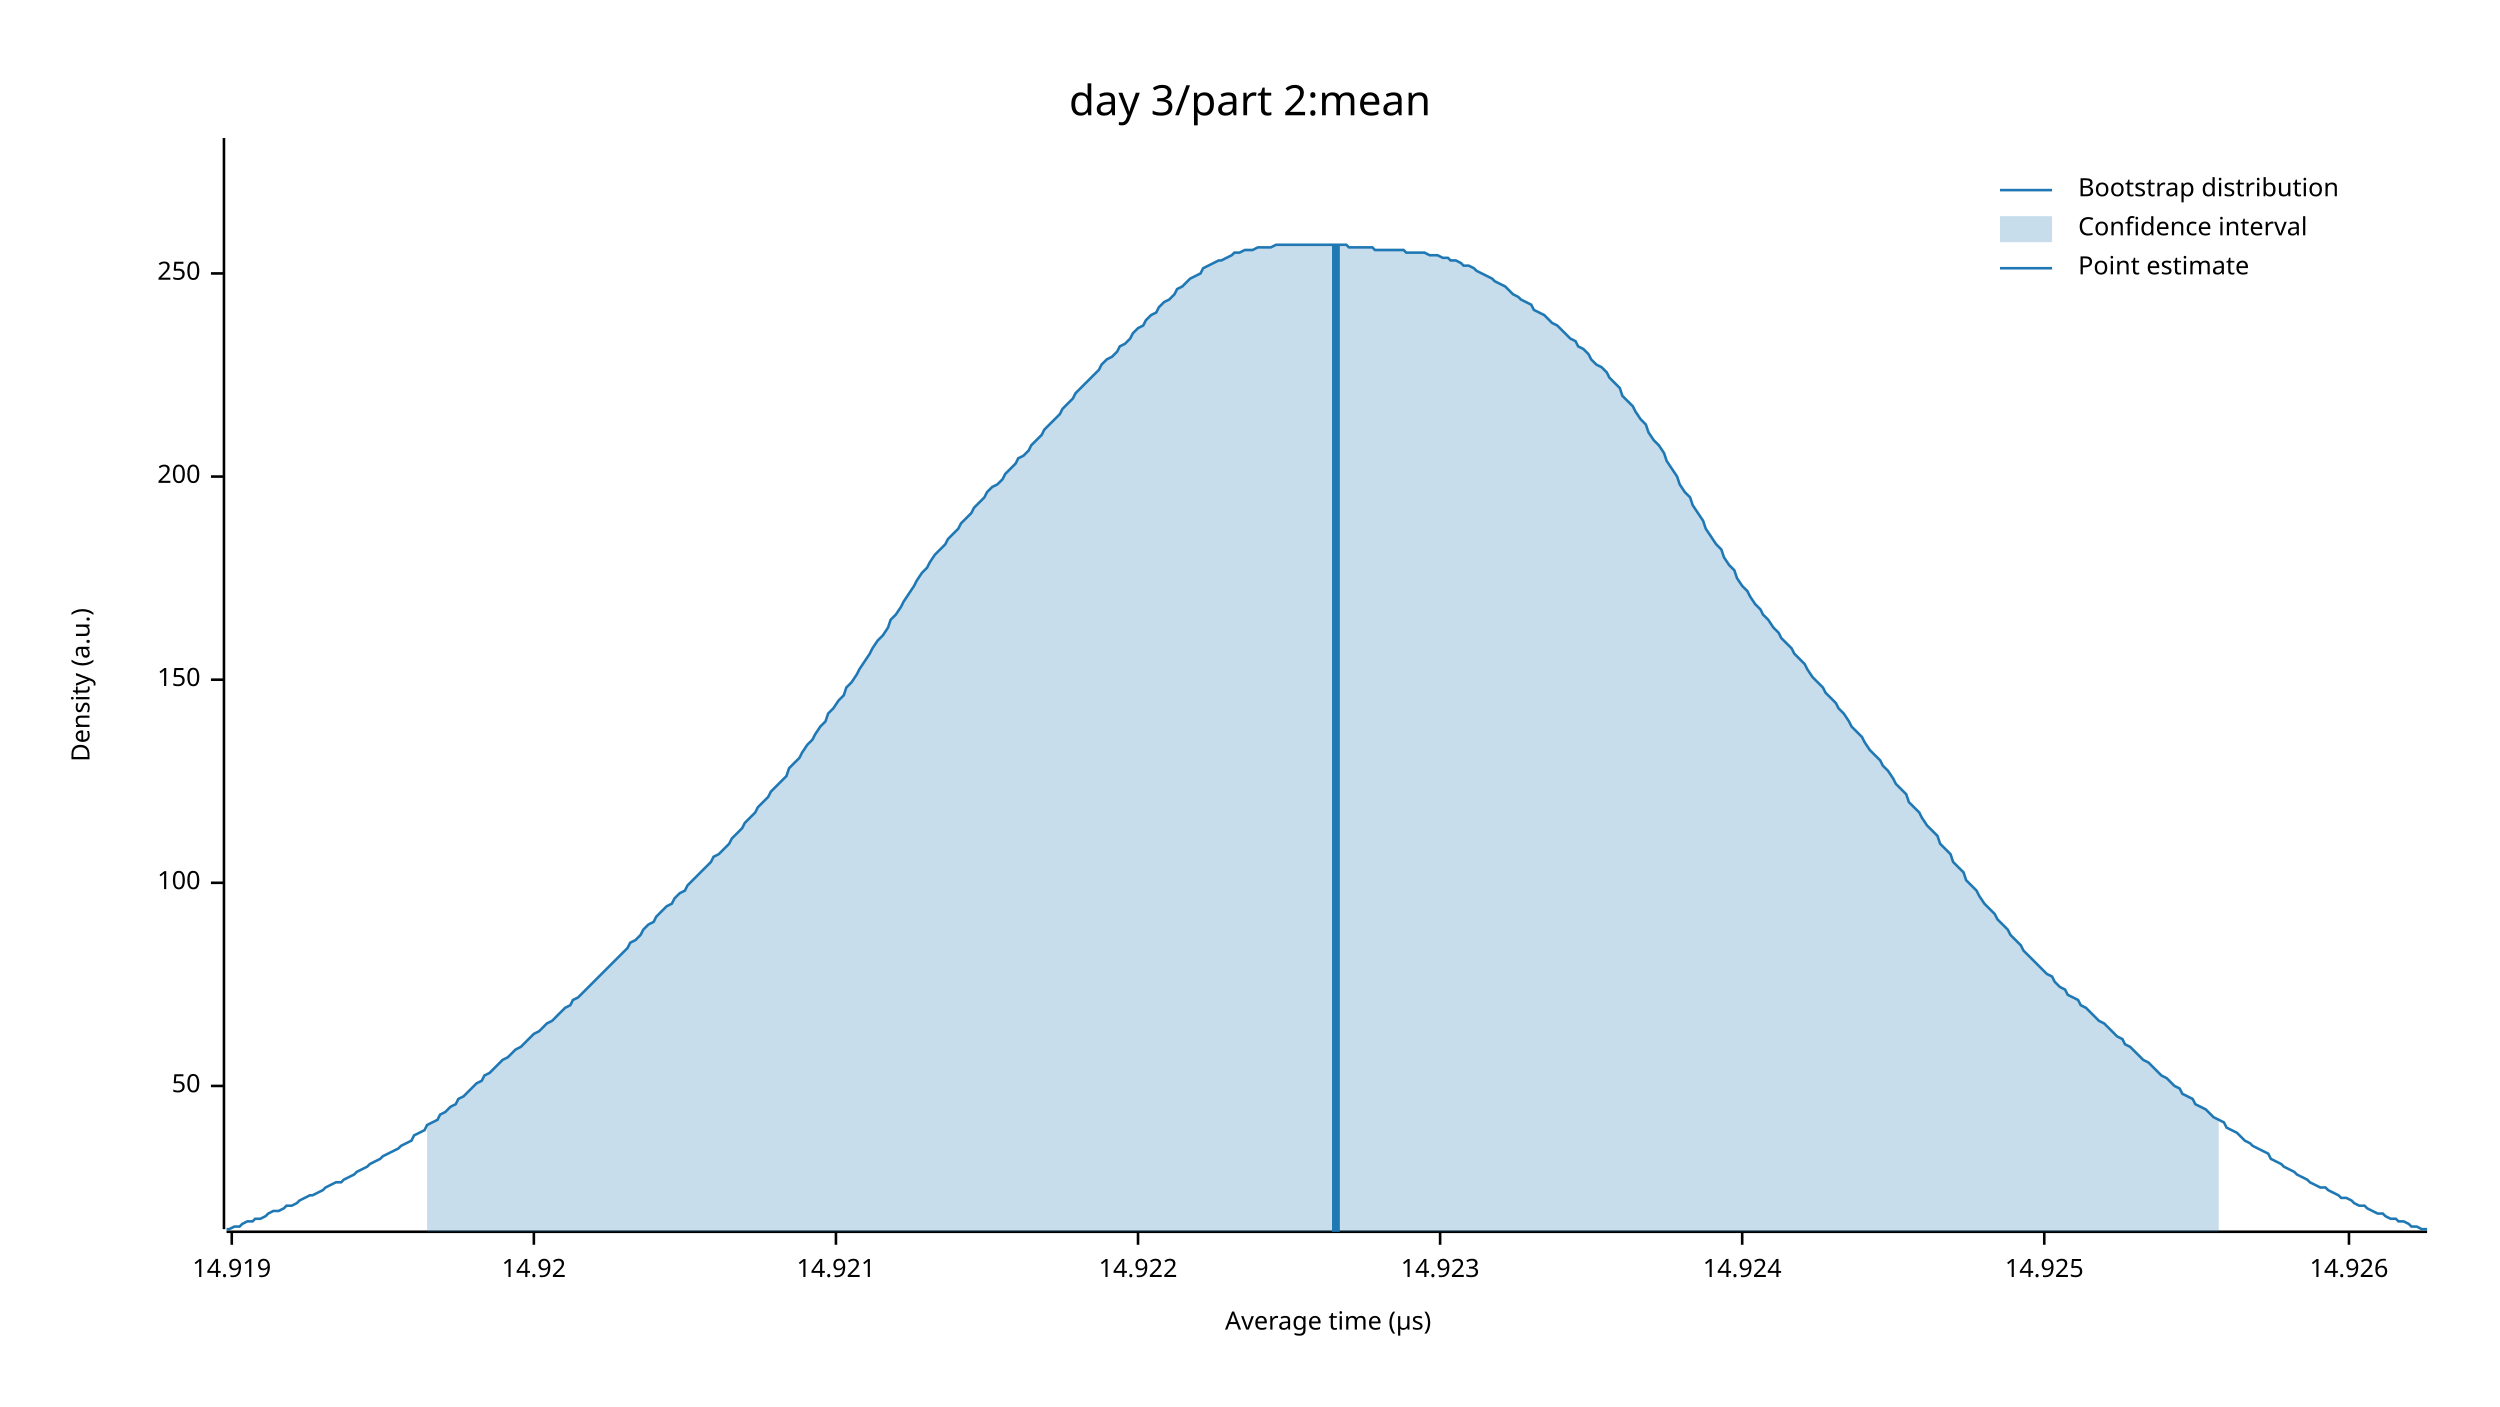
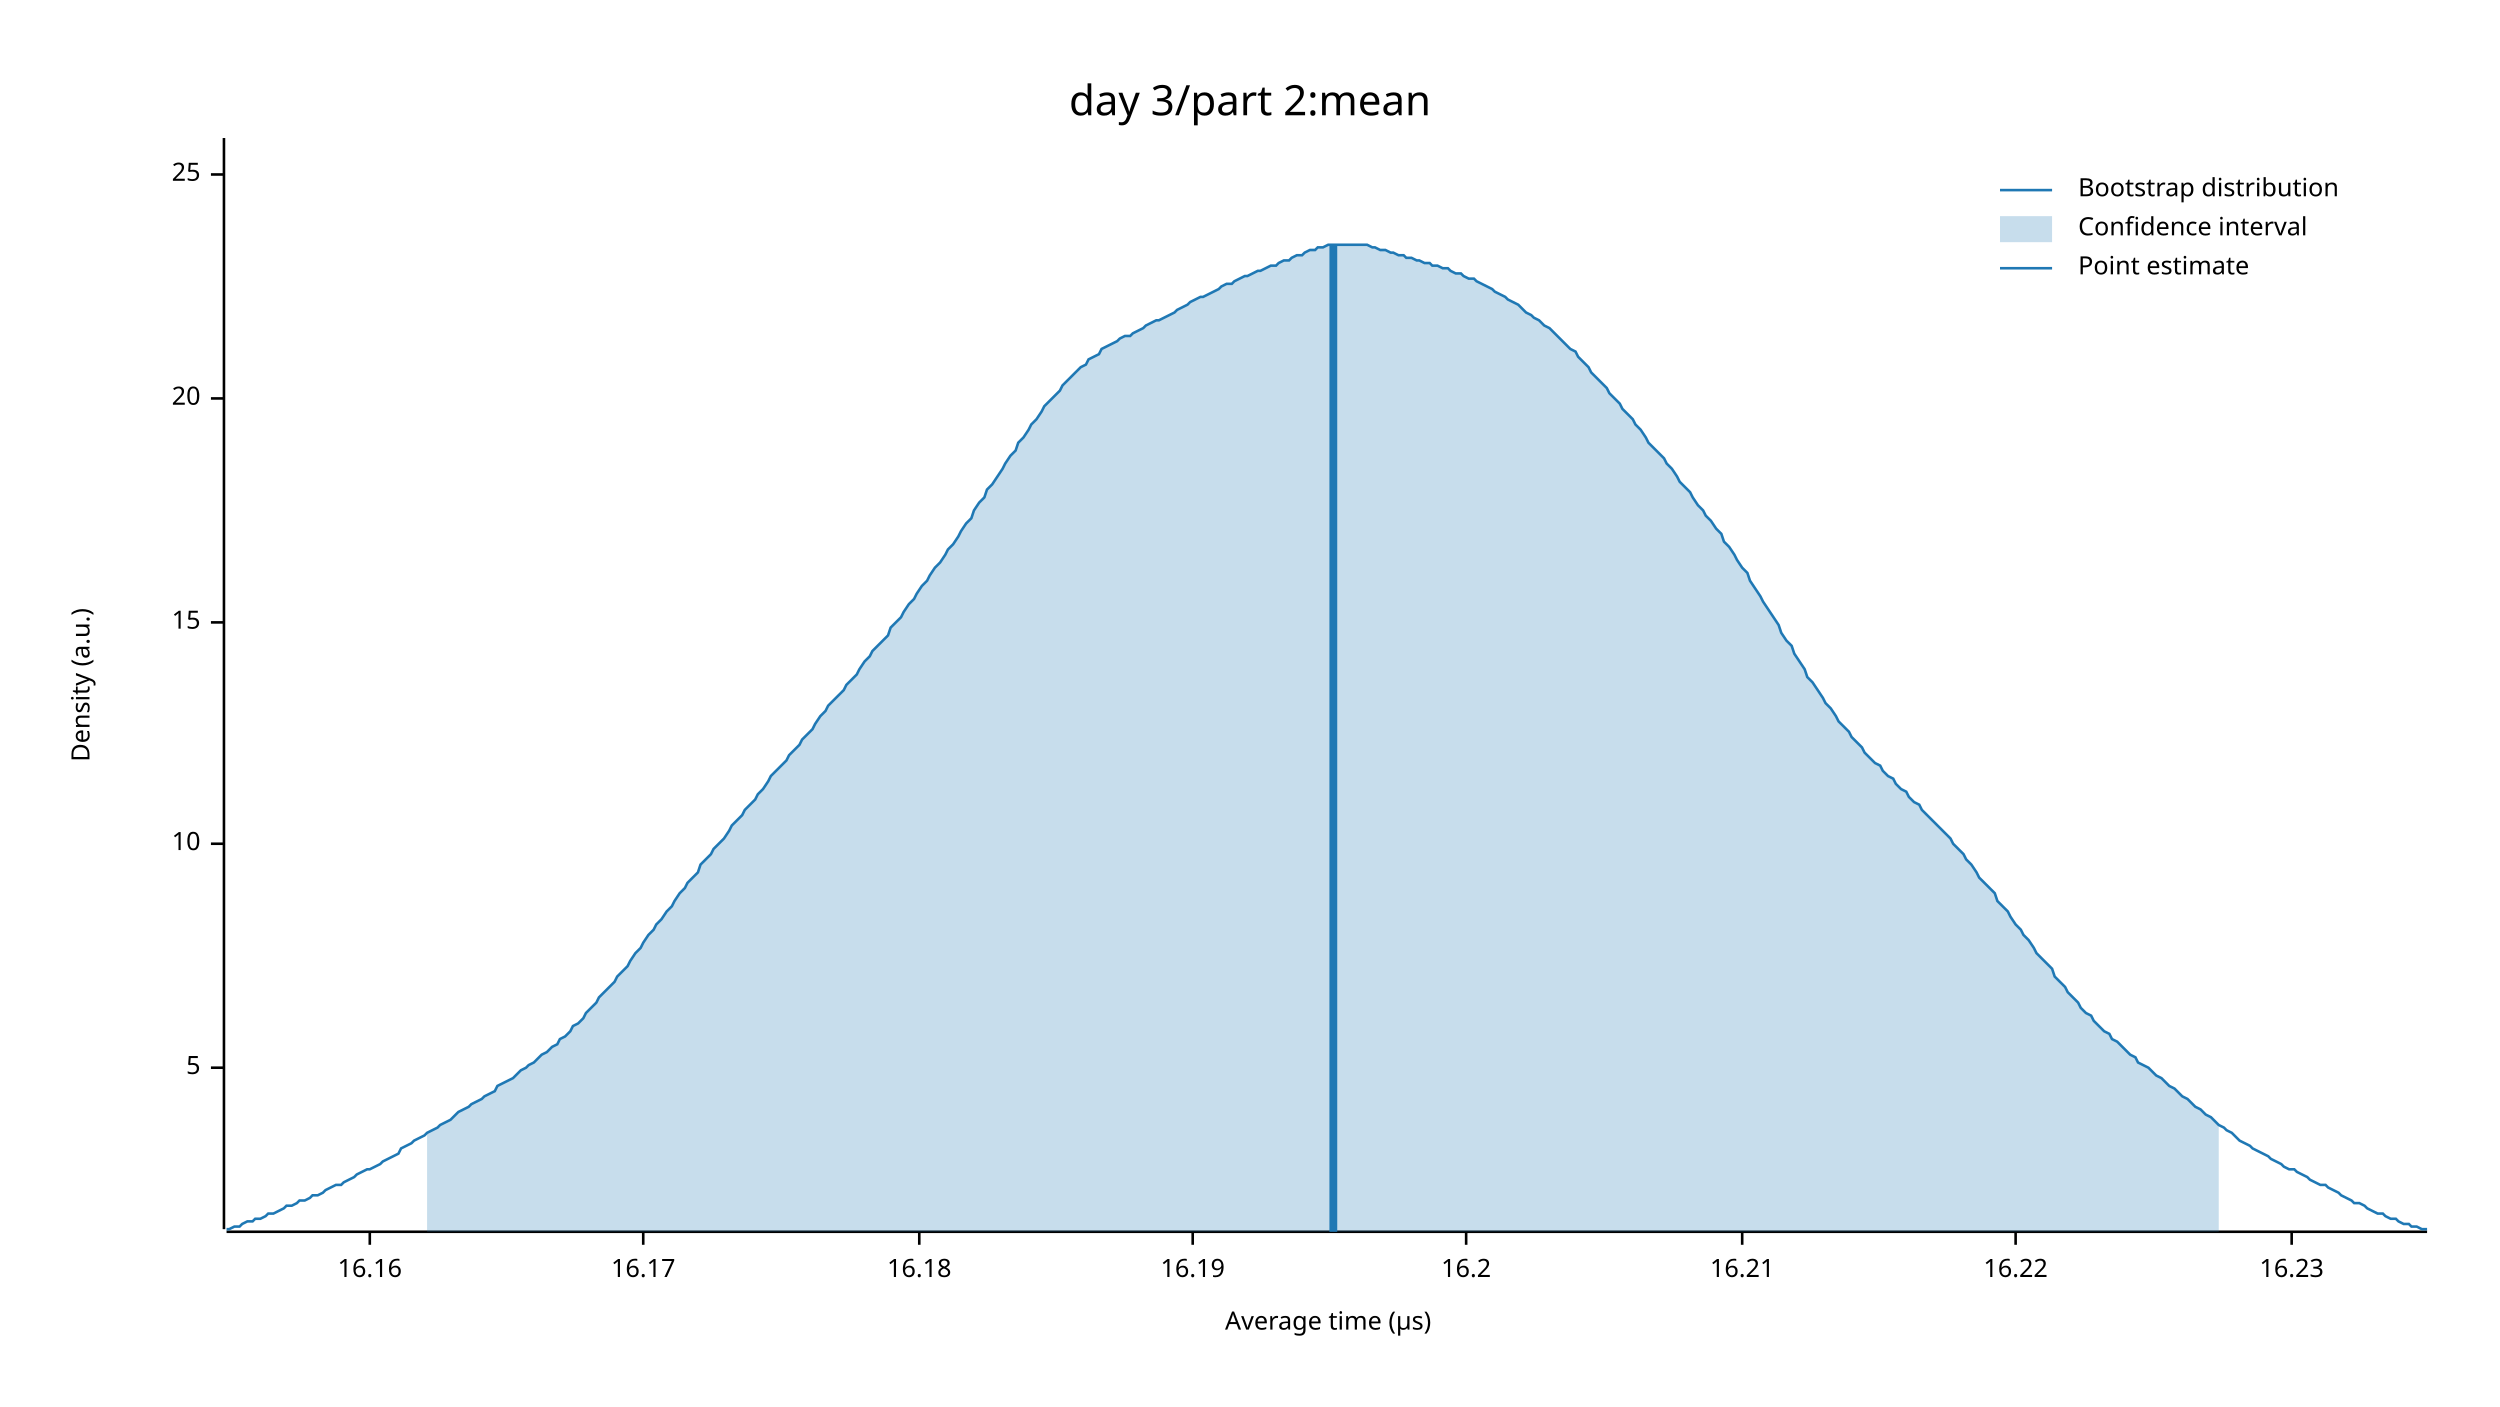
<svg xmlns="http://www.w3.org/2000/svg" width="960" height="540" viewBox="0 0 960 540">
  <text x="480" y="32" dy="0.76em" text-anchor="middle" font-family="sans-serif" font-size="16.129" opacity="1" fill="#000000">
day 3/part 2:mean
</text>
  <text x="27" y="263" dy="0.76em" text-anchor="middle" font-family="sans-serif" font-size="9.677" opacity="1" fill="#000000" transform="rotate(270, 27, 263)">
Density (a.u.)
</text>
  <text x="510" y="513" dy="-0.5ex" text-anchor="middle" font-family="sans-serif" font-size="9.677" opacity="1" fill="#000000">
Average time (µs)
</text>
  <polyline fill="none" opacity="1" stroke="#000000" stroke-width="1" points="86,53 86,472 " />
-   <text x="77" y="417" dy="0.5ex" text-anchor="end" font-family="sans-serif" font-size="9.677" opacity="1" fill="#000000">
- 50
+   <text x="77" y="410" dy="0.5ex" text-anchor="end" font-family="sans-serif" font-size="9.677" opacity="1" fill="#000000">
+ 5
</text>
-   <polyline fill="none" opacity="1" stroke="#000000" stroke-width="1" points="81,417 86,417 " />
-   <text x="77" y="339" dy="0.5ex" text-anchor="end" font-family="sans-serif" font-size="9.677" opacity="1" fill="#000000">
- 100
+   <polyline fill="none" opacity="1" stroke="#000000" stroke-width="1" points="81,410 86,410 " />
+   <text x="77" y="324" dy="0.5ex" text-anchor="end" font-family="sans-serif" font-size="9.677" opacity="1" fill="#000000">
+ 10
</text>
-   <polyline fill="none" opacity="1" stroke="#000000" stroke-width="1" points="81,339 86,339 " />
-   <text x="77" y="261" dy="0.5ex" text-anchor="end" font-family="sans-serif" font-size="9.677" opacity="1" fill="#000000">
- 150
+   <polyline fill="none" opacity="1" stroke="#000000" stroke-width="1" points="81,324 86,324 " />
+   <text x="77" y="239" dy="0.5ex" text-anchor="end" font-family="sans-serif" font-size="9.677" opacity="1" fill="#000000">
+ 15
</text>
-   <polyline fill="none" opacity="1" stroke="#000000" stroke-width="1" points="81,261 86,261 " />
-   <text x="77" y="183" dy="0.5ex" text-anchor="end" font-family="sans-serif" font-size="9.677" opacity="1" fill="#000000">
- 200
+   <polyline fill="none" opacity="1" stroke="#000000" stroke-width="1" points="81,239 86,239 " />
+   <text x="77" y="153" dy="0.5ex" text-anchor="end" font-family="sans-serif" font-size="9.677" opacity="1" fill="#000000">
+ 20
</text>
-   <polyline fill="none" opacity="1" stroke="#000000" stroke-width="1" points="81,183 86,183 " />
-   <text x="77" y="105" dy="0.5ex" text-anchor="end" font-family="sans-serif" font-size="9.677" opacity="1" fill="#000000">
- 250
+   <polyline fill="none" opacity="1" stroke="#000000" stroke-width="1" points="81,153 86,153 " />
+   <text x="77" y="67" dy="0.5ex" text-anchor="end" font-family="sans-serif" font-size="9.677" opacity="1" fill="#000000">
+ 25
</text>
-   <polyline fill="none" opacity="1" stroke="#000000" stroke-width="1" points="81,105 86,105 " />
+   <polyline fill="none" opacity="1" stroke="#000000" stroke-width="1" points="81,67 86,67 " />
  <polyline fill="none" opacity="1" stroke="#000000" stroke-width="1" points="87,473 932,473 " />
-   <text x="89" y="483" dy="0.76em" text-anchor="middle" font-family="sans-serif" font-size="9.677" opacity="1" fill="#000000">
- 14.919
+   <text x="142" y="483" dy="0.76em" text-anchor="middle" font-family="sans-serif" font-size="9.677" opacity="1" fill="#000000">
+ 16.16
</text>
-   <polyline fill="none" opacity="1" stroke="#000000" stroke-width="1" points="89,473 89,478 " />
-   <text x="205" y="483" dy="0.76em" text-anchor="middle" font-family="sans-serif" font-size="9.677" opacity="1" fill="#000000">
- 14.92
+   <polyline fill="none" opacity="1" stroke="#000000" stroke-width="1" points="142,473 142,478 " />
+   <text x="247" y="483" dy="0.76em" text-anchor="middle" font-family="sans-serif" font-size="9.677" opacity="1" fill="#000000">
+ 16.17
</text>
-   <polyline fill="none" opacity="1" stroke="#000000" stroke-width="1" points="205,473 205,478 " />
-   <text x="321" y="483" dy="0.76em" text-anchor="middle" font-family="sans-serif" font-size="9.677" opacity="1" fill="#000000">
- 14.921
+   <polyline fill="none" opacity="1" stroke="#000000" stroke-width="1" points="247,473 247,478 " />
+   <text x="353" y="483" dy="0.76em" text-anchor="middle" font-family="sans-serif" font-size="9.677" opacity="1" fill="#000000">
+ 16.18
</text>
-   <polyline fill="none" opacity="1" stroke="#000000" stroke-width="1" points="321,473 321,478 " />
-   <text x="437" y="483" dy="0.76em" text-anchor="middle" font-family="sans-serif" font-size="9.677" opacity="1" fill="#000000">
- 14.922
+   <polyline fill="none" opacity="1" stroke="#000000" stroke-width="1" points="353,473 353,478 " />
+   <text x="458" y="483" dy="0.76em" text-anchor="middle" font-family="sans-serif" font-size="9.677" opacity="1" fill="#000000">
+ 16.19
</text>
-   <polyline fill="none" opacity="1" stroke="#000000" stroke-width="1" points="437,473 437,478 " />
-   <text x="553" y="483" dy="0.76em" text-anchor="middle" font-family="sans-serif" font-size="9.677" opacity="1" fill="#000000">
- 14.923
+   <polyline fill="none" opacity="1" stroke="#000000" stroke-width="1" points="458,473 458,478 " />
+   <text x="563" y="483" dy="0.76em" text-anchor="middle" font-family="sans-serif" font-size="9.677" opacity="1" fill="#000000">
+ 16.2
</text>
-   <polyline fill="none" opacity="1" stroke="#000000" stroke-width="1" points="553,473 553,478 " />
+   <polyline fill="none" opacity="1" stroke="#000000" stroke-width="1" points="563,473 563,478 " />
  <text x="669" y="483" dy="0.76em" text-anchor="middle" font-family="sans-serif" font-size="9.677" opacity="1" fill="#000000">
- 14.924
+ 16.21
</text>
  <polyline fill="none" opacity="1" stroke="#000000" stroke-width="1" points="669,473 669,478 " />
-   <text x="785" y="483" dy="0.76em" text-anchor="middle" font-family="sans-serif" font-size="9.677" opacity="1" fill="#000000">
- 14.925
+   <text x="774" y="483" dy="0.76em" text-anchor="middle" font-family="sans-serif" font-size="9.677" opacity="1" fill="#000000">
+ 16.22
</text>
-   <polyline fill="none" opacity="1" stroke="#000000" stroke-width="1" points="785,473 785,478 " />
-   <text x="902" y="483" dy="0.76em" text-anchor="middle" font-family="sans-serif" font-size="9.677" opacity="1" fill="#000000">
- 14.926
+   <polyline fill="none" opacity="1" stroke="#000000" stroke-width="1" points="774,473 774,478 " />
+   <text x="880" y="483" dy="0.76em" text-anchor="middle" font-family="sans-serif" font-size="9.677" opacity="1" fill="#000000">
+ 16.23
</text>
-   <polyline fill="none" opacity="1" stroke="#000000" stroke-width="1" points="902,473 902,478 " />
-   <polyline fill="none" opacity="1" stroke="#1F78B4" stroke-width="1" points="87,472 88,472 90,471 92,471 93,470 95,469 97,469 98,468 100,468 102,467 103,466 105,465 107,465 109,464 110,463 112,463 114,462 115,461 117,460 119,459 120,459 122,458 124,457 125,456 127,455 129,454 131,454 132,453 134,452 136,451 137,450 139,449 141,448 142,447 144,446 146,445 147,444 149,443 151,442 153,441 154,440 156,439 158,438 159,436 161,435 163,434 164,432 166,431 168,430 169,428 171,427 173,425 175,424 176,422 178,421 180,419 181,418 183,416 185,415 186,413 188,412 190,410 191,409 193,407 195,406 197,404 198,403 200,402 202,400 203,399 205,397 207,396 208,395 210,393 212,392 214,390 215,389 217,387 219,386 220,384 222,383 224,381 225,380 227,378 229,376 230,375 232,373 234,371 236,369 237,368 239,366 241,364 242,362 244,361 246,359 247,357 249,355 251,354 252,352 254,350 256,348 258,347 259,345 261,343 263,342 264,340 266,338 268,336 269,335 271,333 273,331 274,329 276,328 278,326 280,324 281,322 283,320 285,318 286,316 288,314 290,312 291,310 293,308 295,306 296,304 298,302 300,300 302,298 303,295 305,293 307,291 308,289 310,286 312,284 313,282 315,279 317,277 318,274 320,272 322,269 324,267 325,264 327,262 329,259 330,257 332,254 334,251 335,249 337,246 339,244 341,241 342,238 344,236 346,233 347,231 349,228 351,225 352,223 354,220 356,218 357,216 359,213 361,211 363,209 364,207 366,205 368,203 369,201 371,199 373,197 374,195 376,193 378,191 379,189 381,187 383,186 385,184 386,182 388,180 390,178 391,176 393,175 395,173 396,171 398,169 400,167 401,165 403,163 405,161 407,159 408,157 410,155 412,153 413,151 415,149 417,147 418,146 420,144 422,142 423,140 425,138 427,137 429,135 430,133 432,132 434,130 435,128 437,126 439,125 440,123 442,121 444,120 445,118 447,116 449,115 451,113 452,111 454,110 456,108 457,107 459,106 461,105 462,103 464,102 466,101 468,100 469,100 471,99 473,98 474,97 476,97 478,96 479,96 481,96 483,95 484,95 486,95 488,95 490,94 491,94 493,94 495,94 496,94 498,94 500,94 501,94 503,94 505,94 506,94 508,94 510,94 512,94 513,94 515,94 517,94 518,95 520,95 522,95 523,95 525,95 527,95 528,96 530,96 532,96 534,96 535,96 537,96 539,96 540,97 542,97 544,97 545,97 547,97 549,98 550,98 552,98 554,99 556,99 557,100 559,100 561,101 562,102 564,102 566,103 567,104 569,105 571,106 573,107 574,108 576,109 578,110 579,111 581,113 583,114 584,115 586,116 588,117 589,119 591,120 593,121 595,123 596,124 598,125 600,127 601,128 603,130 605,131 606,133 608,134 610,136 611,138 613,140 615,141 617,143 618,145 620,147 622,149 623,152 625,154 627,156 628,158 630,161 632,163 633,166 635,169 637,171 639,174 640,177 642,180 644,183 645,186 647,189 649,191 650,194 652,197 654,200 655,203 657,206 659,209 661,211 662,214 664,217 666,219 667,222 669,225 671,227 672,229 674,232 676,234 677,236 679,238 681,241 683,243 684,245 686,247 688,249 689,251 691,253 693,255 694,257 696,260 698,262 700,264 701,266 703,268 705,270 706,272 708,274 710,277 711,279 713,281 715,283 716,285 718,288 720,290 722,292 723,294 725,296 727,299 728,301 730,303 732,305 733,308 735,310 737,312 738,314 740,317 742,319 744,321 745,324 747,326 749,328 750,331 752,333 754,335 755,338 757,340 759,342 760,344 762,347 764,349 766,351 767,353 769,355 771,357 772,359 774,361 776,363 777,365 779,367 781,369 782,370 784,372 786,374 788,375 789,377 791,379 793,380 794,382 796,383 798,384 799,386 801,387 803,389 804,390 806,392 808,393 810,395 811,396 813,398 815,399 816,401 818,402 820,404 821,405 823,407 825,408 827,410 828,411 830,413 832,414 833,415 835,417 837,418 838,420 840,421 842,422 843,424 845,425 847,426 849,428 850,429 852,430 854,431 855,433 857,434 859,435 860,436 862,438 864,439 865,440 867,441 869,442 871,443 872,445 874,446 876,447 877,448 879,449 881,450 882,451 884,452 886,453 887,454 889,455 891,456 893,456 894,457 896,458 898,459 899,460 901,460 903,461 904,462 906,463 908,463 909,464 911,465 913,466 915,466 916,467 918,468 920,468 921,469 923,469 925,470 926,471 928,471 930,472 932,472 " />
-   <polygon opacity="0.25" fill="#1F78B4" points="164,432 166,431 168,430 169,428 171,427 173,425 175,424 176,422 178,421 180,419 181,418 183,416 185,415 186,413 188,412 190,410 191,409 193,407 195,406 197,404 198,403 200,402 202,400 203,399 205,397 207,396 208,395 210,393 212,392 214,390 215,389 217,387 219,386 220,384 222,383 224,381 225,380 227,378 229,376 230,375 232,373 234,371 236,369 237,368 239,366 241,364 242,362 244,361 246,359 247,357 249,355 251,354 252,352 254,350 256,348 258,347 259,345 261,343 263,342 264,340 266,338 268,336 269,335 271,333 273,331 274,329 276,328 278,326 280,324 281,322 283,320 285,318 286,316 288,314 290,312 291,310 293,308 295,306 296,304 298,302 300,300 302,298 303,295 305,293 307,291 308,289 310,286 312,284 313,282 315,279 317,277 318,274 320,272 322,269 324,267 325,264 327,262 329,259 330,257 332,254 334,251 335,249 337,246 339,244 341,241 342,238 344,236 346,233 347,231 349,228 351,225 352,223 354,220 356,218 357,216 359,213 361,211 363,209 364,207 366,205 368,203 369,201 371,199 373,197 374,195 376,193 378,191 379,189 381,187 383,186 385,184 386,182 388,180 390,178 391,176 393,175 395,173 396,171 398,169 400,167 401,165 403,163 405,161 407,159 408,157 410,155 412,153 413,151 415,149 417,147 418,146 420,144 422,142 423,140 425,138 427,137 429,135 430,133 432,132 434,130 435,128 437,126 439,125 440,123 442,121 444,120 445,118 447,116 449,115 451,113 452,111 454,110 456,108 457,107 459,106 461,105 462,103 464,102 466,101 468,100 469,100 471,99 473,98 474,97 476,97 478,96 479,96 481,96 483,95 484,95 486,95 488,95 490,94 491,94 493,94 495,94 496,94 498,94 500,94 501,94 503,94 505,94 506,94 508,94 510,94 512,94 513,94 515,94 517,94 518,95 520,95 522,95 523,95 525,95 527,95 528,96 530,96 532,96 534,96 535,96 537,96 539,96 540,97 542,97 544,97 545,97 547,97 549,98 550,98 552,98 554,99 556,99 557,100 559,100 561,101 562,102 564,102 566,103 567,104 569,105 571,106 573,107 574,108 576,109 578,110 579,111 581,113 583,114 584,115 586,116 588,117 589,119 591,120 593,121 595,123 596,124 598,125 600,127 601,128 603,130 605,131 606,133 608,134 610,136 611,138 613,140 615,141 617,143 618,145 620,147 622,149 623,152 625,154 627,156 628,158 630,161 632,163 633,166 635,169 637,171 639,174 640,177 642,180 644,183 645,186 647,189 649,191 650,194 652,197 654,200 655,203 657,206 659,209 661,211 662,214 664,217 666,219 667,222 669,225 671,227 672,229 674,232 676,234 677,236 679,238 681,241 683,243 684,245 686,247 688,249 689,251 691,253 693,255 694,257 696,260 698,262 700,264 701,266 703,268 705,270 706,272 708,274 710,277 711,279 713,281 715,283 716,285 718,288 720,290 722,292 723,294 725,296 727,299 728,301 730,303 732,305 733,308 735,310 737,312 738,314 740,317 742,319 744,321 745,324 747,326 749,328 750,331 752,333 754,335 755,338 757,340 759,342 760,344 762,347 764,349 766,351 767,353 769,355 771,357 772,359 774,361 776,363 777,365 779,367 781,369 782,370 784,372 786,374 788,375 789,377 791,379 793,380 794,382 796,383 798,384 799,386 801,387 803,389 804,390 806,392 808,393 810,395 811,396 813,398 815,399 816,401 818,402 820,404 821,405 823,407 825,408 827,410 828,411 830,413 832,414 833,415 835,417 837,418 838,420 840,421 842,422 843,424 845,425 847,426 849,428 850,429 852,430 852,473 164,473 " />
-   <polyline fill="none" opacity="1" stroke="#1F78B4" stroke-width="3" points="513,473 513,94 " />
+   <polyline fill="none" opacity="1" stroke="#000000" stroke-width="1" points="880,473 880,478 " />
+   <polyline fill="none" opacity="1" stroke="#1F78B4" stroke-width="1" points="87,472 88,472 90,471 92,471 93,470 95,469 97,469 98,468 100,468 102,467 103,466 105,466 107,465 109,464 110,463 112,463 114,462 115,461 117,461 119,460 120,459 122,459 124,458 125,457 127,456 129,455 131,455 132,454 134,453 136,452 137,451 139,450 141,449 142,449 144,448 146,447 147,446 149,445 151,444 153,443 154,441 156,440 158,439 159,438 161,437 163,436 164,435 166,434 168,433 169,432 171,431 173,430 175,428 176,427 178,426 180,425 181,424 183,423 185,422 186,421 188,420 190,419 191,417 193,416 195,415 197,414 198,413 200,411 202,410 203,409 205,408 207,406 208,405 210,404 212,402 214,401 215,399 217,398 219,396 220,394 222,393 224,391 225,389 227,387 229,385 230,383 232,381 234,379 236,377 237,375 239,373 241,371 242,369 244,366 246,364 247,362 249,359 251,357 252,355 254,353 256,350 258,348 259,346 261,343 263,341 264,339 266,337 268,335 269,332 271,330 273,328 274,326 276,324 278,322 280,319 281,317 283,315 285,313 286,311 288,309 290,307 291,305 293,303 295,300 296,298 298,296 300,294 302,292 303,290 305,288 307,286 308,284 310,282 312,280 313,278 315,275 317,273 318,271 320,269 322,267 324,265 325,263 327,261 329,259 330,257 332,254 334,252 335,250 337,248 339,246 341,244 342,241 344,239 346,237 347,235 349,232 351,230 352,228 354,225 356,223 357,221 359,218 361,216 363,213 364,211 366,209 368,206 369,204 371,201 373,199 374,196 376,193 378,191 379,188 381,186 383,183 385,180 386,178 388,175 390,173 391,170 393,168 395,165 396,163 398,161 400,158 401,156 403,154 405,152 407,150 408,148 410,146 412,144 413,143 415,141 417,140 418,138 420,137 422,136 423,134 425,133 427,132 429,131 430,130 432,129 434,129 435,128 437,127 439,126 440,125 442,124 444,123 445,123 447,122 449,121 451,120 452,119 454,118 456,117 457,116 459,115 461,114 462,114 464,113 466,112 468,111 469,110 471,109 473,109 474,108 476,107 478,106 479,106 481,105 483,104 484,104 486,103 488,102 490,102 491,101 493,100 495,100 496,99 498,98 500,98 501,97 503,96 505,96 506,95 508,95 510,94 512,94 513,94 515,94 517,94 518,94 520,94 522,94 523,94 525,94 527,95 528,95 530,96 532,96 534,97 535,97 537,98 539,98 540,99 542,99 544,100 545,100 547,101 549,101 550,102 552,102 554,103 556,103 557,104 559,105 561,105 562,106 564,107 566,107 567,108 569,109 571,110 573,111 574,112 576,113 578,114 579,115 581,116 583,117 584,118 586,120 588,121 589,122 591,123 593,125 595,126 596,127 598,129 600,131 601,132 603,134 605,135 606,137 608,139 610,141 611,143 613,145 615,147 617,149 618,151 620,153 622,155 623,157 625,159 627,161 628,163 630,165 632,168 633,170 635,172 637,174 639,176 640,178 642,180 644,183 645,185 647,187 649,189 650,191 652,194 654,196 655,198 657,200 659,203 661,205 662,208 664,210 666,213 667,215 669,218 671,220 672,223 674,226 676,229 677,231 679,234 681,237 683,240 684,243 686,246 688,248 689,251 691,254 693,257 694,260 696,262 698,265 700,268 701,270 703,272 705,275 706,277 708,279 710,281 711,283 713,285 715,287 716,289 718,291 720,293 722,294 723,296 725,298 727,299 728,301 730,303 732,304 733,306 735,308 737,309 738,311 740,313 742,315 744,317 745,318 747,320 749,322 750,324 752,326 754,328 755,330 757,332 759,335 760,337 762,339 764,341 766,343 767,346 769,348 771,350 772,352 774,355 776,357 777,359 779,361 781,364 782,366 784,368 786,370 788,372 789,375 791,377 793,379 794,381 796,383 798,385 799,387 801,389 803,390 804,392 806,394 808,396 810,397 811,399 813,400 815,402 816,403 818,405 820,406 821,408 823,409 825,410 827,412 828,413 830,414 832,416 833,417 835,418 837,420 838,421 840,422 842,424 843,425 845,426 847,428 849,429 850,430 852,432 854,433 855,434 857,435 859,437 860,438 862,439 864,440 865,441 867,442 869,443 871,444 872,445 874,446 876,447 877,448 879,449 881,449 882,450 884,451 886,452 887,453 889,454 891,455 893,455 894,456 896,457 898,458 899,459 901,460 903,461 904,462 906,462 908,463 909,464 911,465 913,466 915,466 916,467 918,468 920,468 921,469 923,470 925,470 926,471 928,471 930,472 932,472 " />
+   <polygon opacity="0.25" fill="#1F78B4" points="164,435 166,434 168,433 169,432 171,431 173,430 175,428 176,427 178,426 180,425 181,424 183,423 185,422 186,421 188,420 190,419 191,417 193,416 195,415 197,414 198,413 200,411 202,410 203,409 205,408 207,406 208,405 210,404 212,402 214,401 215,399 217,398 219,396 220,394 222,393 224,391 225,389 227,387 229,385 230,383 232,381 234,379 236,377 237,375 239,373 241,371 242,369 244,366 246,364 247,362 249,359 251,357 252,355 254,353 256,350 258,348 259,346 261,343 263,341 264,339 266,337 268,335 269,332 271,330 273,328 274,326 276,324 278,322 280,319 281,317 283,315 285,313 286,311 288,309 290,307 291,305 293,303 295,300 296,298 298,296 300,294 302,292 303,290 305,288 307,286 308,284 310,282 312,280 313,278 315,275 317,273 318,271 320,269 322,267 324,265 325,263 327,261 329,259 330,257 332,254 334,252 335,250 337,248 339,246 341,244 342,241 344,239 346,237 347,235 349,232 351,230 352,228 354,225 356,223 357,221 359,218 361,216 363,213 364,211 366,209 368,206 369,204 371,201 373,199 374,196 376,193 378,191 379,188 381,186 383,183 385,180 386,178 388,175 390,173 391,170 393,168 395,165 396,163 398,161 400,158 401,156 403,154 405,152 407,150 408,148 410,146 412,144 413,143 415,141 417,140 418,138 420,137 422,136 423,134 425,133 427,132 429,131 430,130 432,129 434,129 435,128 437,127 439,126 440,125 442,124 444,123 445,123 447,122 449,121 451,120 452,119 454,118 456,117 457,116 459,115 461,114 462,114 464,113 466,112 468,111 469,110 471,109 473,109 474,108 476,107 478,106 479,106 481,105 483,104 484,104 486,103 488,102 490,102 491,101 493,100 495,100 496,99 498,98 500,98 501,97 503,96 505,96 506,95 508,95 510,94 512,94 513,94 515,94 517,94 518,94 520,94 522,94 523,94 525,94 527,95 528,95 530,96 532,96 534,97 535,97 537,98 539,98 540,99 542,99 544,100 545,100 547,101 549,101 550,102 552,102 554,103 556,103 557,104 559,105 561,105 562,106 564,107 566,107 567,108 569,109 571,110 573,111 574,112 576,113 578,114 579,115 581,116 583,117 584,118 586,120 588,121 589,122 591,123 593,125 595,126 596,127 598,129 600,131 601,132 603,134 605,135 606,137 608,139 610,141 611,143 613,145 615,147 617,149 618,151 620,153 622,155 623,157 625,159 627,161 628,163 630,165 632,168 633,170 635,172 637,174 639,176 640,178 642,180 644,183 645,185 647,187 649,189 650,191 652,194 654,196 655,198 657,200 659,203 661,205 662,208 664,210 666,213 667,215 669,218 671,220 672,223 674,226 676,229 677,231 679,234 681,237 683,240 684,243 686,246 688,248 689,251 691,254 693,257 694,260 696,262 698,265 700,268 701,270 703,272 705,275 706,277 708,279 710,281 711,283 713,285 715,287 716,289 718,291 720,293 722,294 723,296 725,298 727,299 728,301 730,303 732,304 733,306 735,308 737,309 738,311 740,313 742,315 744,317 745,318 747,320 749,322 750,324 752,326 754,328 755,330 757,332 759,335 760,337 762,339 764,341 766,343 767,346 769,348 771,350 772,352 774,355 776,357 777,359 779,361 781,364 782,366 784,368 786,370 788,372 789,375 791,377 793,379 794,381 796,383 798,385 799,387 801,389 803,390 804,392 806,394 808,396 810,397 811,399 813,400 815,402 816,403 818,405 820,406 821,408 823,409 825,410 827,412 828,413 830,414 832,416 833,417 835,418 837,420 838,421 840,422 842,424 843,425 845,426 847,428 849,429 850,430 852,432 852,473 164,473 " />
+   <polyline fill="none" opacity="1" stroke="#1F78B4" stroke-width="3" points="512,473 512,94 " />
  <text x="798" y="68" dy="0.76em" text-anchor="start" font-family="sans-serif" font-size="9.677" opacity="1" fill="#000000">
Bootstrap distribution
</text>
  <text x="798" y="83" dy="0.76em" text-anchor="start" font-family="sans-serif" font-size="9.677" opacity="1" fill="#000000">
Confidence interval
</text>
  <text x="798" y="98" dy="0.76em" text-anchor="start" font-family="sans-serif" font-size="9.677" opacity="1" fill="#000000">
Point estimate
</text>
  <polyline fill="none" opacity="1" stroke="#1F78B4" stroke-width="1" points="768,73 788,73 " />
  <rect x="768" y="83" width="20" height="10" opacity="0.25" fill="#1F78B4" stroke="none" />
  <polyline fill="none" opacity="1" stroke="#1F78B4" stroke-width="1" points="768,103 788,103 " />
</svg>
